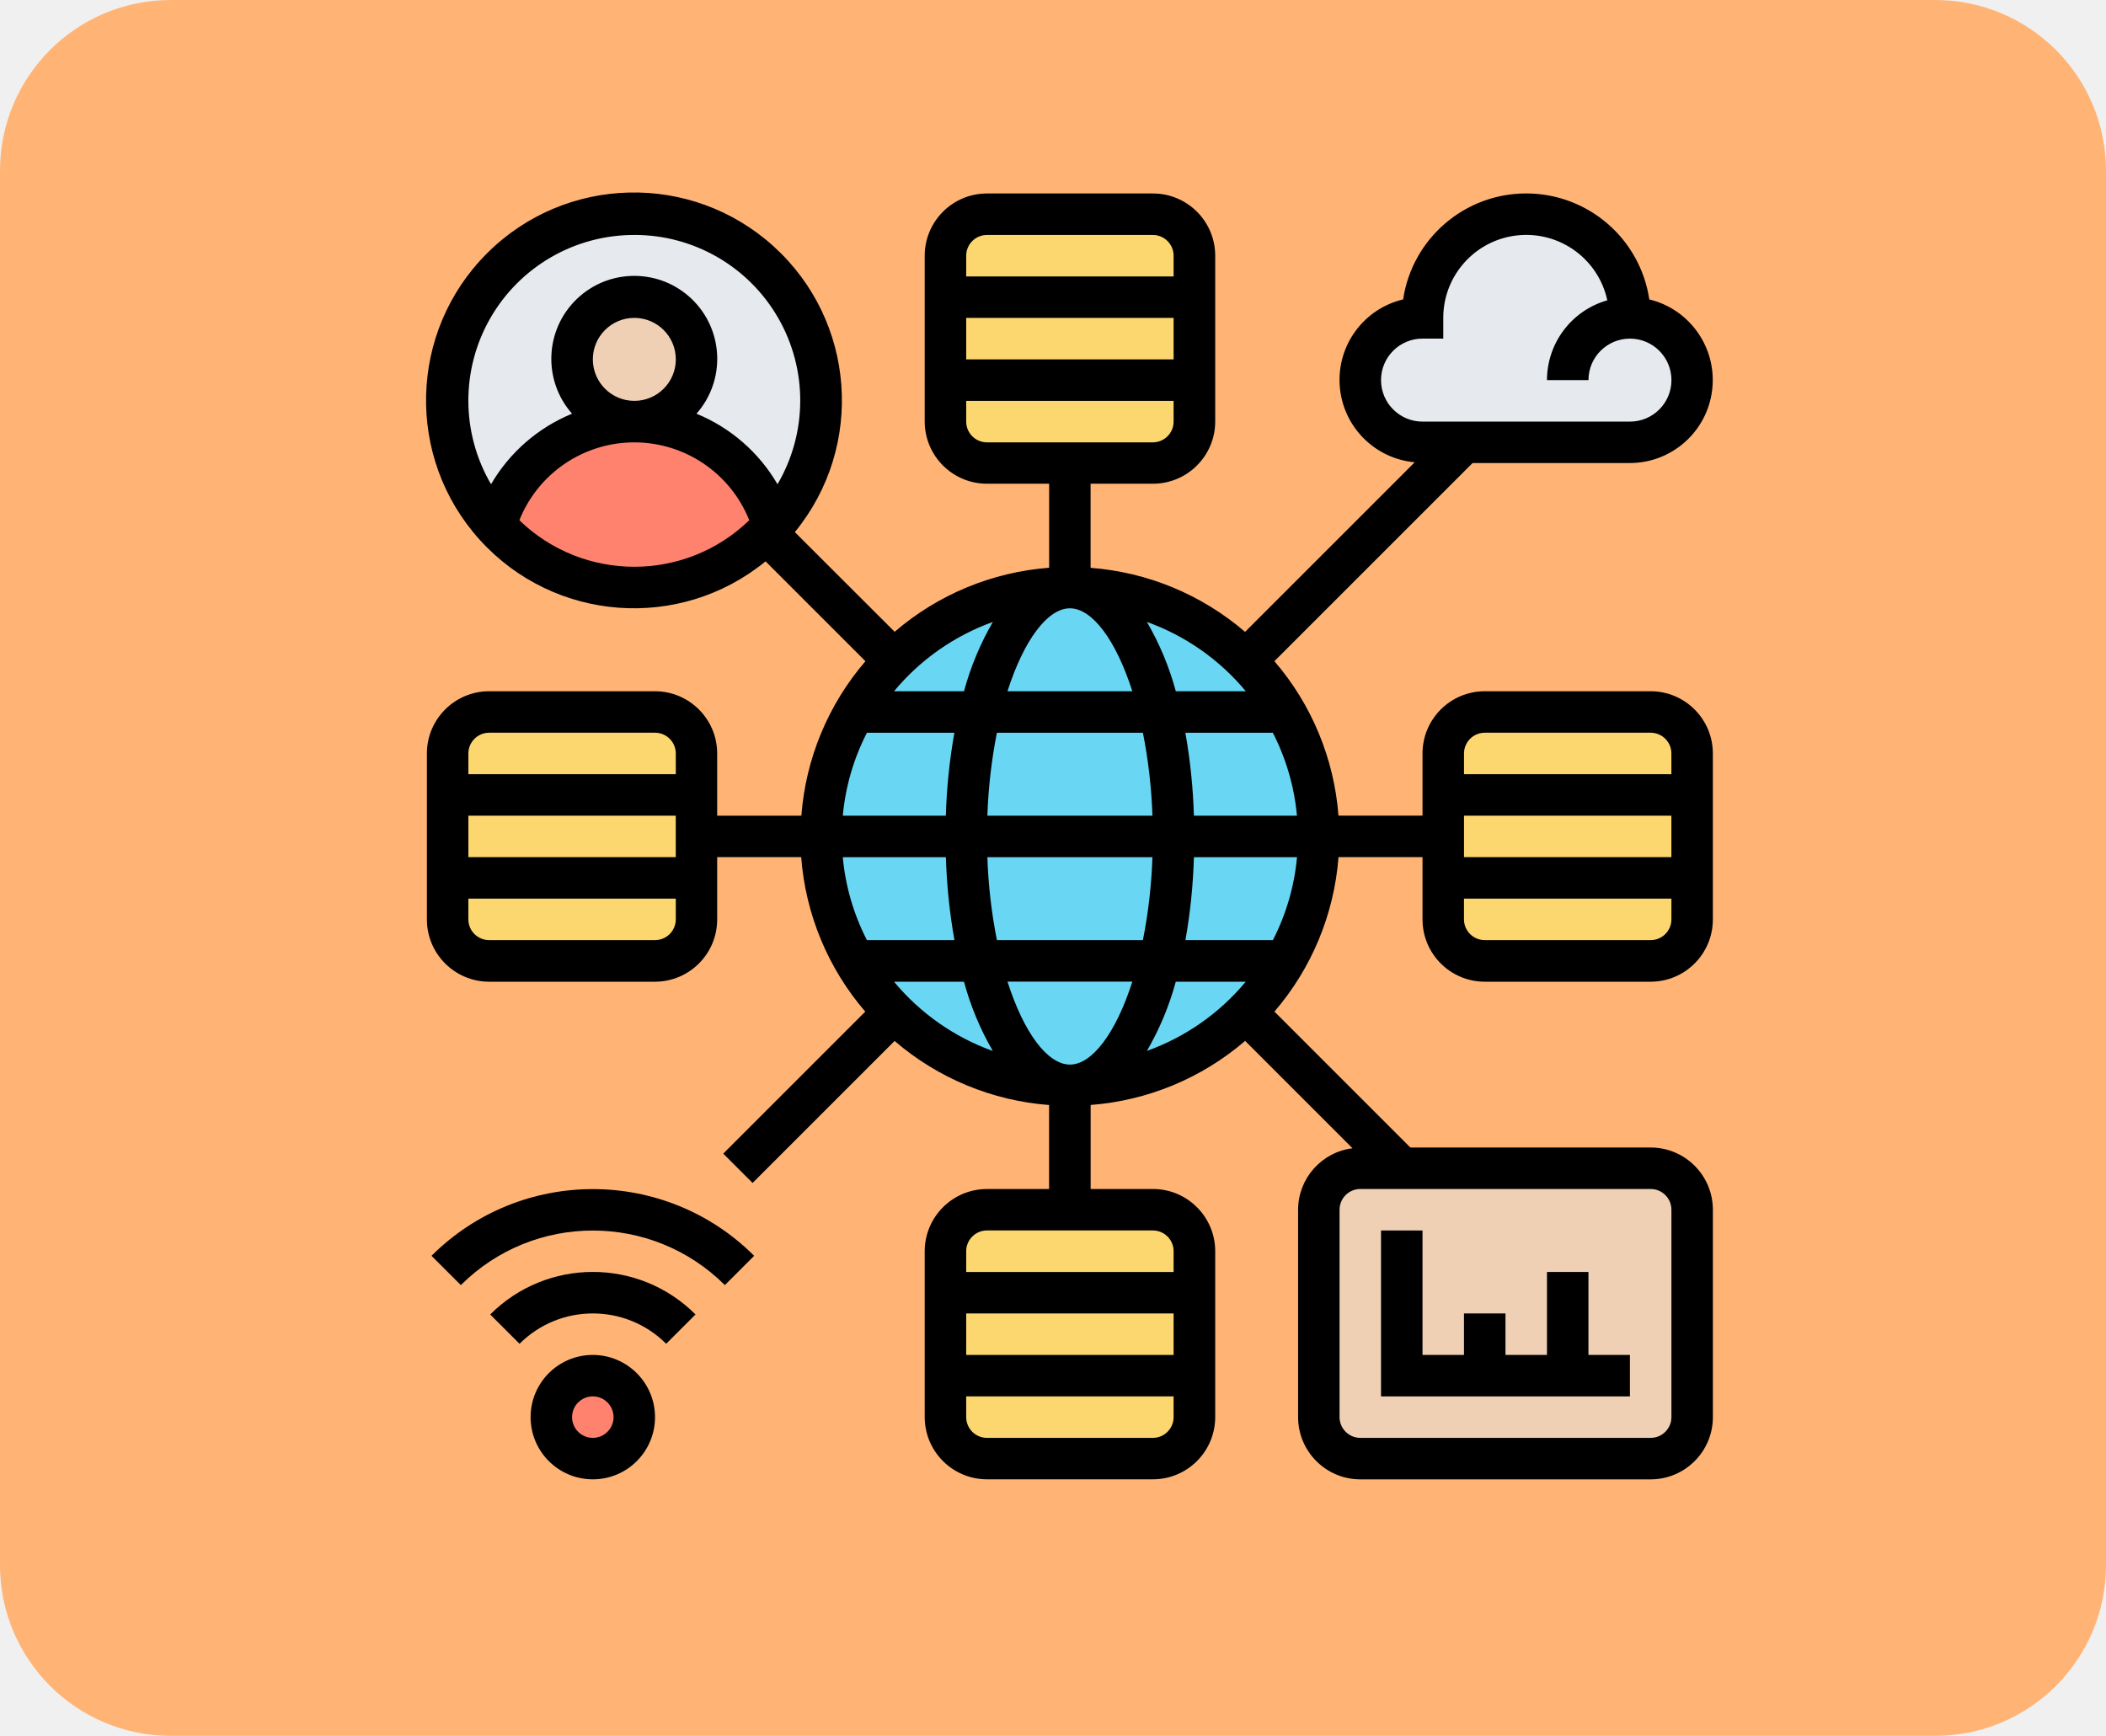
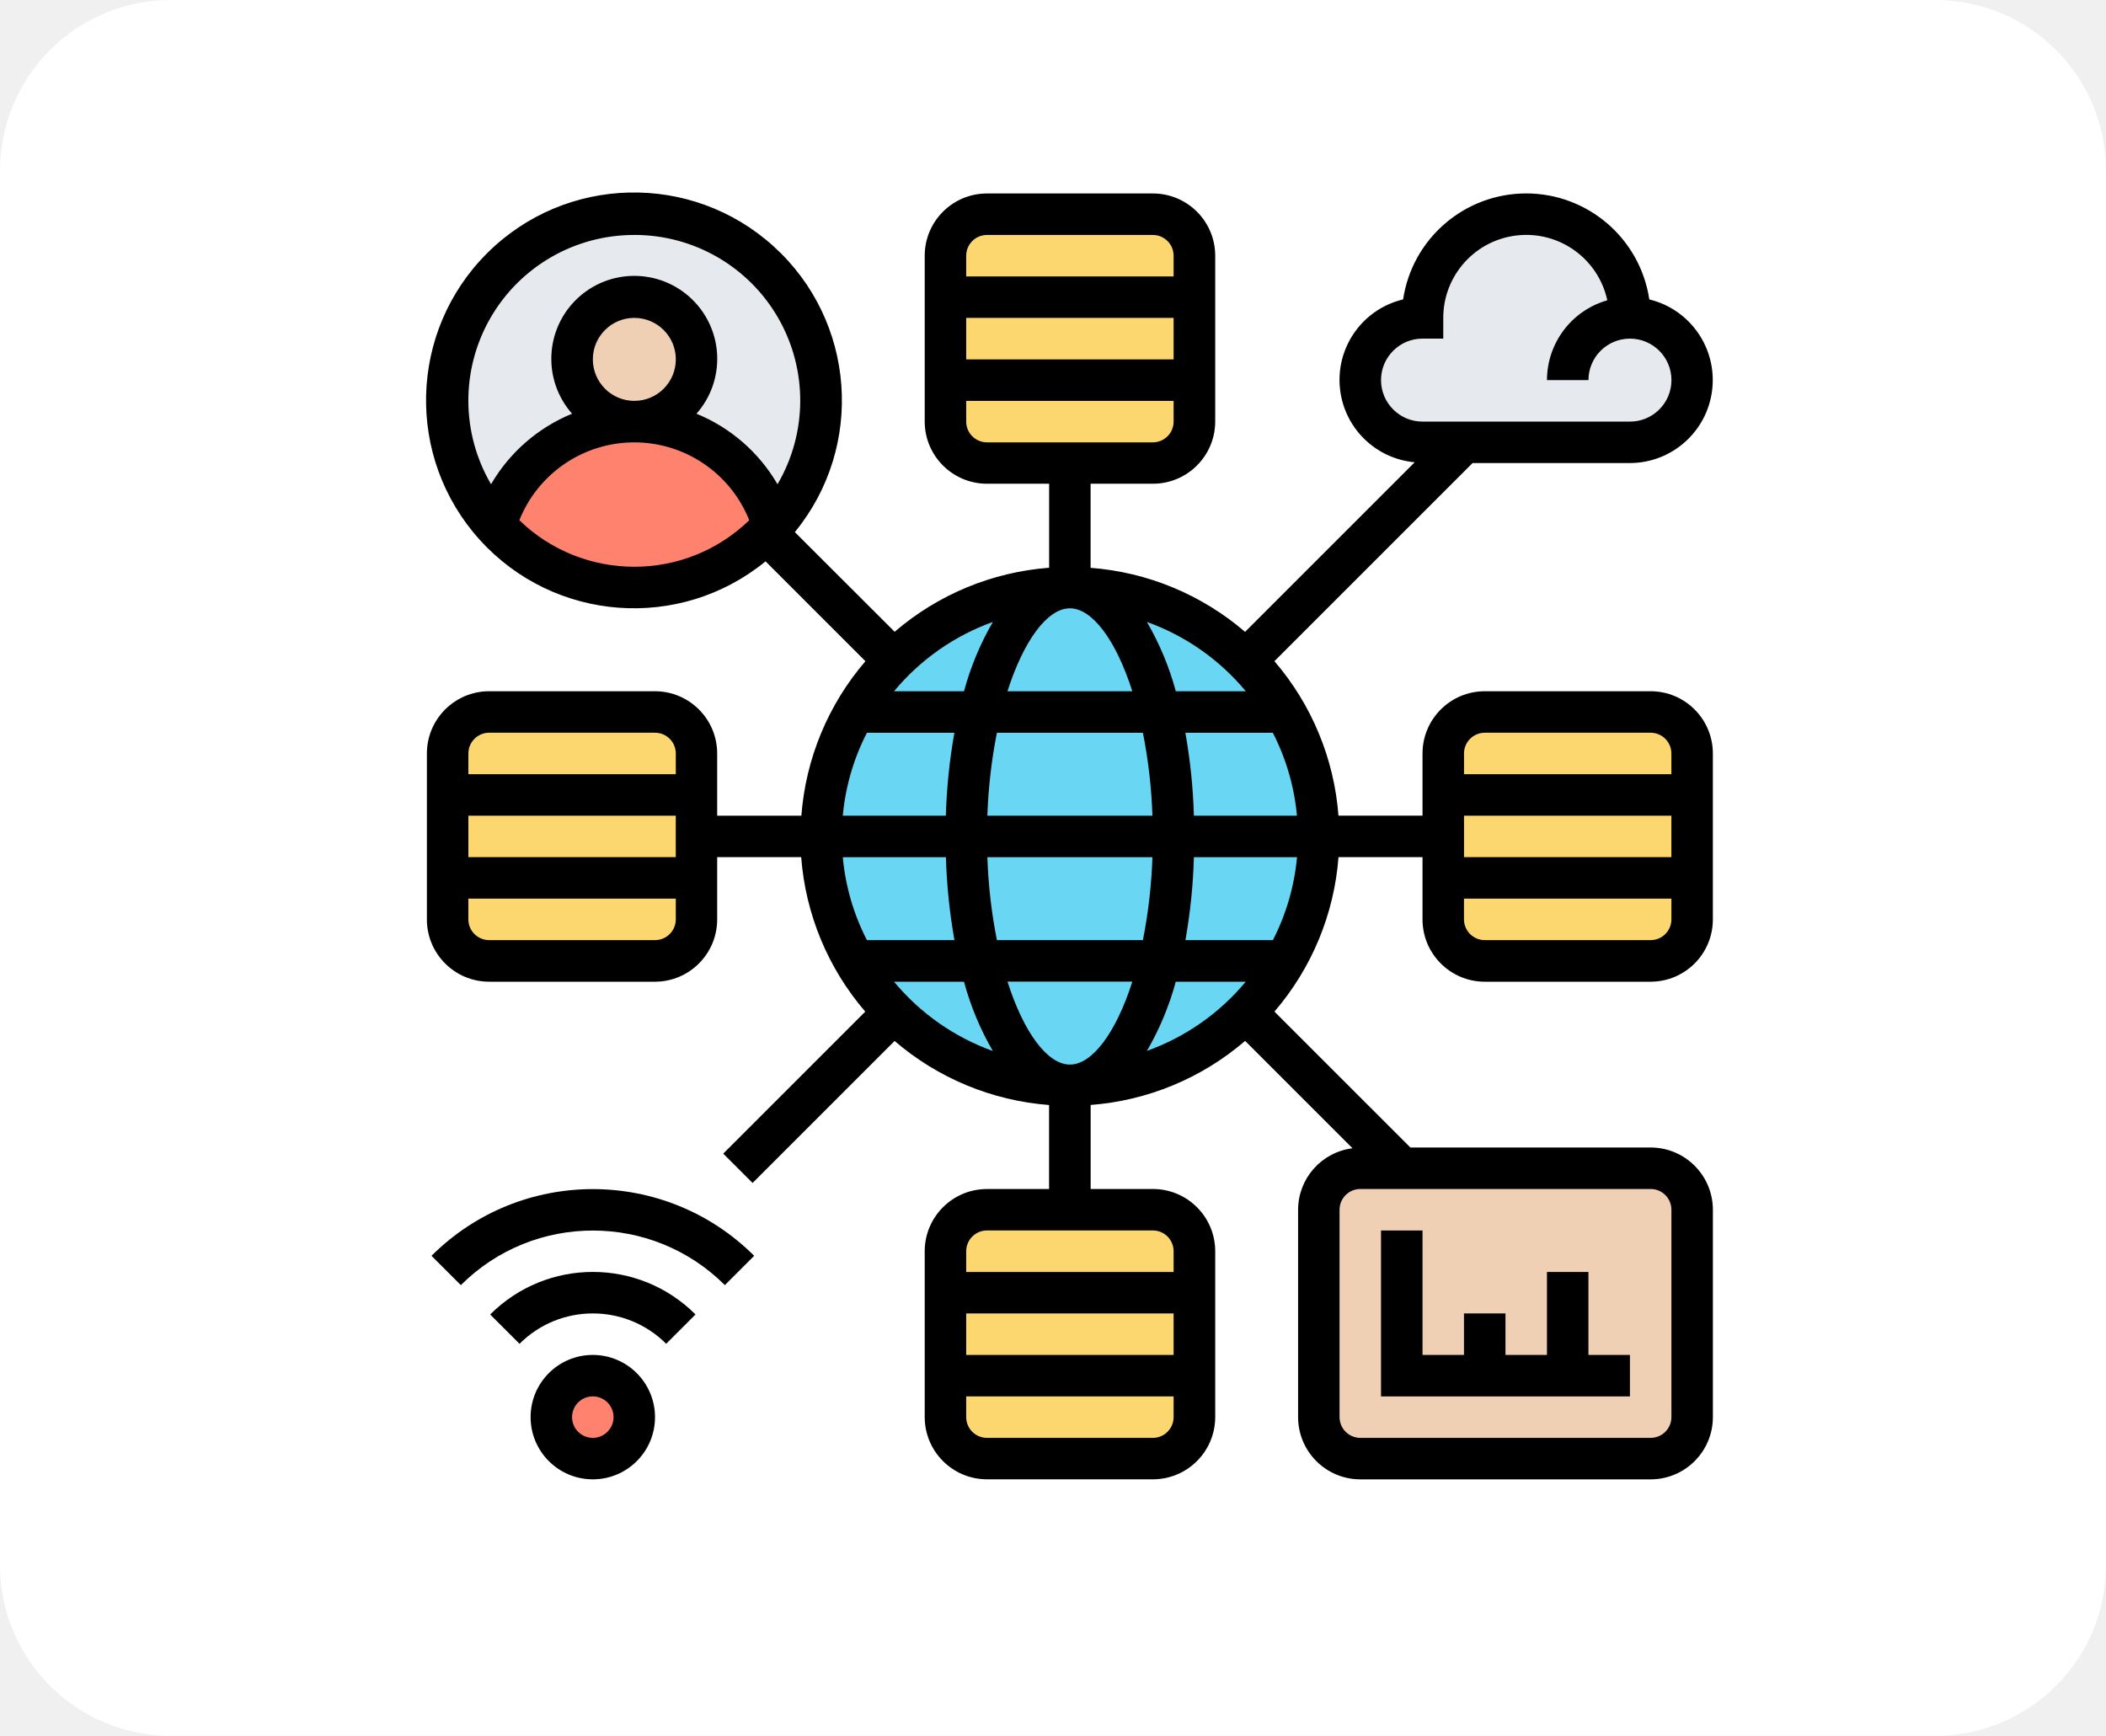
<svg xmlns="http://www.w3.org/2000/svg" width="74" height="61" viewBox="0 0 74 61">
-   <g id="Grupo_1070550" data-name="Grupo 1070550" transform="translate(-1031 -1450.201)">
-     <g id="Grupo_1070056" data-name="Grupo 1070056" transform="translate(0 62)">
-       <g id="Grupo_1070030" data-name="Grupo 1070030" transform="translate(0 -511)">
-         <rect id="Rectángulo_373660" data-name="Rectángulo 373660" width="74" height="61" rx="6" transform="translate(1031 1899.201)" fill="#ffb476" />
+   <g id="Grupo_1070747" data-name="Grupo 1070747" transform="translate(-1031 -1462)">
+     <rect id="Rectángulo_373660" data-name="Rectángulo 373660" width="74" height="61" rx="6" transform="translate(1031 1462)" fill="#fff" />
+     <g id="Grupo_1070048" data-name="Grupo 1070048" transform="translate(1046.729 1469.527)">
+       <circle id="Elipse_8326" data-name="Elipse 8326" cx="8.5" cy="8.5" r="8.5" transform="translate(13.271 13.271)" fill="#69d6f4" />
+       <g id="Grupo_1070047" data-name="Grupo 1070047">
+         <path id="Trazado_773780" data-name="Trazado 773780" d="M57.288,34.746H51.458A1.457,1.457,0,0,1,50,33.288V27.458A1.457,1.457,0,0,1,51.458,26h5.831a1.457,1.457,0,0,1,1.458,1.458v5.831A1.457,1.457,0,0,1,57.288,34.746Z" transform="translate(-15.016 -8.508)" fill="#fcd770" />
+         <path id="Trazado_773781" data-name="Trazado 773781" d="M33.288,58.746H27.458A1.457,1.457,0,0,1,26,57.288V51.458A1.457,1.457,0,0,1,27.458,50h5.831a1.457,1.457,0,0,1,1.458,1.458v5.831A1.457,1.457,0,0,1,33.288,58.746Z" transform="translate(-8.508 -15.016)" fill="#fcd770" />
+         <path id="Trazado_773782" data-name="Trazado 773782" d="M9.288,34.746H3.458A1.457,1.457,0,0,1,2,33.288V27.458A1.457,1.457,0,0,1,3.458,26H9.288a1.457,1.457,0,0,1,1.458,1.458v5.831A1.457,1.457,0,0,1,9.288,34.746Z" transform="translate(-2 -8.508)" fill="#fcd770" />
+         <path id="Trazado_773783" data-name="Trazado 773783" d="M33.288,10.746H27.458A1.457,1.457,0,0,1,26,9.288V3.458A1.457,1.457,0,0,1,27.458,2h5.831a1.457,1.457,0,0,1,1.458,1.458V9.288A1.457,1.457,0,0,1,33.288,10.746Z" transform="translate(-8.508 -2)" fill="#fcd770" />
      </g>
-       <g id="big-data" transform="translate(1045 1394)">
-         <g id="Grupo_1070048" data-name="Grupo 1070048" transform="translate(1.729 1.729)">
-           <circle id="Elipse_8326" data-name="Elipse 8326" cx="8.5" cy="8.5" r="8.5" transform="translate(13.271 13.271)" fill="#69d6f4" />
-           <g id="Grupo_1070047" data-name="Grupo 1070047">
-             <path id="Trazado_773780" data-name="Trazado 773780" d="M57.288,34.746H51.458A1.457,1.457,0,0,1,50,33.288V27.458A1.457,1.457,0,0,1,51.458,26h5.831a1.457,1.457,0,0,1,1.458,1.458v5.831A1.457,1.457,0,0,1,57.288,34.746Z" transform="translate(-15.016 -8.508)" fill="#fcd770" />
-             <path id="Trazado_773781" data-name="Trazado 773781" d="M33.288,58.746H27.458A1.457,1.457,0,0,1,26,57.288V51.458A1.457,1.457,0,0,1,27.458,50h5.831a1.457,1.457,0,0,1,1.458,1.458v5.831A1.457,1.457,0,0,1,33.288,58.746Z" transform="translate(-8.508 -15.016)" fill="#fcd770" />
-             <path id="Trazado_773782" data-name="Trazado 773782" d="M9.288,34.746H3.458A1.457,1.457,0,0,1,2,33.288V27.458A1.457,1.457,0,0,1,3.458,26H9.288a1.457,1.457,0,0,1,1.458,1.458v5.831A1.457,1.457,0,0,1,9.288,34.746Z" transform="translate(-2 -8.508)" fill="#fcd770" />
-             <path id="Trazado_773783" data-name="Trazado 773783" d="M33.288,10.746H27.458A1.457,1.457,0,0,1,26,9.288V3.458A1.457,1.457,0,0,1,27.458,2h5.831a1.457,1.457,0,0,1,1.458,1.458V9.288A1.457,1.457,0,0,1,33.288,10.746Z" transform="translate(-8.508 -2)" fill="#fcd770" />
-           </g>
-           <ellipse id="Elipse_8327" data-name="Elipse 8327" cx="1.5" cy="1" rx="1.5" ry="1" transform="translate(3.271 41.271)" fill="#ff826e" />
-           <path id="Trazado_773784" data-name="Trazado 773784" d="M55.475,5.644a2.186,2.186,0,1,1,0,4.373H48.186a2.186,2.186,0,1,1,0-4.373,3.644,3.644,0,0,1,7.288,0Z" transform="translate(-13.931 -2)" fill="#e6e9ed" />
-           <circle id="Elipse_8328" data-name="Elipse 8328" cx="6.5" cy="6.5" r="6.5" transform="translate(0.271 0.271)" fill="#e6e9ed" />
-           <path id="Trazado_773785" data-name="Trazado 773785" d="M9.18,12a5.09,5.09,0,0,1,4.883,3.637l.007.007c-.087.087-.168.175-.255.262a6.554,6.554,0,0,1-9.526-.262l.007-.007A5.09,5.09,0,0,1,9.18,12Z" transform="translate(-2.621 -4.712)" fill="#ff826e" />
-           <circle id="Elipse_8329" data-name="Elipse 8329" cx="2" cy="2" r="2" transform="translate(4.271 3.271)" fill="#f0d0b4" />
-           <path id="Trazado_773786" data-name="Trazado 773786" d="M57.119,49.458v7.288A1.462,1.462,0,0,1,55.661,58.2h-10.2A1.462,1.462,0,0,1,44,56.746V49.458A1.462,1.462,0,0,1,45.458,48h10.2A1.462,1.462,0,0,1,57.119,49.458Z" transform="translate(-13.389 -14.474)" fill="#f0d0b4" />
-         </g>
-         <g id="Grupo_1070049" data-name="Grupo 1070049" transform="translate(1 1)">
-           <path id="Trazado_773787" data-name="Trazado 773787" d="M8.186,57a2.186,2.186,0,1,0,2.186,2.186A2.189,2.189,0,0,0,8.186,57Zm0,2.915a.729.729,0,1,1,.729-.729A.73.73,0,0,1,8.186,59.915Z" transform="translate(-2.356 -16.185)" />
-           <path id="Trazado_773788" data-name="Trazado 773788" d="M4.051,54.494l1.031,1.031a3.644,3.644,0,0,1,5.153,0l1.031-1.031a5.1,5.1,0,0,0-7.214,0Z" transform="translate(-1.827 -15.101)" />
-           <path id="Trazado_773789" data-name="Trazado 773789" d="M1.222,51.35,2.253,52.38a6.568,6.568,0,0,1,9.277,0L12.56,51.35a8.027,8.027,0,0,0-11.338,0Z" transform="translate(-1.06 -14.018)" />
-           <path id="Trazado_773790" data-name="Trazado 773790" d="M55.746,55.373H54.288V52.458H52.831v2.915H51.373V53.915H49.915v1.458H48.458V51H47v5.831h8.746Z" transform="translate(-13.474 -14.558)" />
-           <path id="Trazado_773791" data-name="Trazado 773791" d="M44,18.492H38.17a2.189,2.189,0,0,0-2.186,2.186v2.186H33.031a9.421,9.421,0,0,0-2.251-5.428l6.963-6.963h5.529a2.916,2.916,0,0,0,.681-5.75,4.374,4.374,0,0,0-8.651,0,2.907,2.907,0,0,0,.407,5.723l-5.96,5.96a9.423,9.423,0,0,0-5.428-2.251V11.2h2.186A2.189,2.189,0,0,0,28.7,9.017V3.186A2.189,2.189,0,0,0,26.509,1H20.678a2.189,2.189,0,0,0-2.186,2.186V9.017A2.189,2.189,0,0,0,20.678,11.2h2.186v2.952a9.421,9.421,0,0,0-5.428,2.251L13.929,12.9A7.306,7.306,0,1,0,12.9,13.928l3.509,3.509a9.423,9.423,0,0,0-2.251,5.428H11.2V20.678a2.189,2.189,0,0,0-2.186-2.186H3.186A2.189,2.189,0,0,0,1,20.678v5.831A2.189,2.189,0,0,0,3.186,28.7H9.017A2.189,2.189,0,0,0,11.2,26.509V24.323h2.952a9.421,9.421,0,0,0,2.251,5.428l-4.99,4.99,1.031,1.031,4.99-4.99a9.423,9.423,0,0,0,5.428,2.251v2.952H20.678a2.189,2.189,0,0,0-2.186,2.186V44a2.189,2.189,0,0,0,2.186,2.186h5.831A2.189,2.189,0,0,0,28.7,44V38.17a2.189,2.189,0,0,0-2.186-2.186H24.323V33.031a9.421,9.421,0,0,0,5.428-2.251l3.773,3.773a2.182,2.182,0,0,0-1.912,2.159V44A2.189,2.189,0,0,0,33.8,46.188H44A2.189,2.189,0,0,0,46.187,44V36.713A2.189,2.189,0,0,0,44,34.526H35.557L30.781,29.75a9.423,9.423,0,0,0,2.251-5.428h2.952v2.186A2.189,2.189,0,0,0,38.17,28.7H44a2.189,2.189,0,0,0,2.186-2.186V20.678A2.189,2.189,0,0,0,44,18.492ZM27.238,6.831H19.95V5.373h7.288ZM20.678,2.458h5.831a.73.73,0,0,1,.729.729v.729H19.95V3.186A.73.73,0,0,1,20.678,2.458ZM19.95,9.017V8.288h7.288v.729a.73.73,0,0,1-.729.729H20.678A.73.73,0,0,1,19.95,9.017ZM3.186,19.95H9.017a.73.73,0,0,1,.729.729v.729H2.458v-.729A.73.73,0,0,1,3.186,19.95Zm6.559,2.915v1.458H2.458V22.865Zm-.729,4.373H3.186a.73.73,0,0,1-.729-.729V25.78H9.746v.729A.73.73,0,0,1,9.017,27.238ZM19.95,40.357h7.288v1.458H19.95Zm6.559,4.373H20.678A.73.73,0,0,1,19.95,44v-.729h7.288V44A.73.73,0,0,1,26.509,44.73Zm.729-6.559V38.9H19.95V38.17a.73.73,0,0,1,.729-.729h5.831A.73.73,0,0,1,27.238,38.17Zm-3.644-6.559c-.783,0-1.618-1.113-2.193-2.915h4.387c-.576,1.8-1.41,2.915-2.194,2.915Zm-2.565-4.373a18.073,18.073,0,0,1-.335-2.915h5.8a18.155,18.155,0,0,1-.335,2.915Zm-5.415-2.915h3.623a19.988,19.988,0,0,0,.3,2.915H16.462a7.93,7.93,0,0,1-.848-2.915Zm7.98-8.746c.783,0,1.618,1.113,2.193,2.915H21.4c.576-1.8,1.41-2.915,2.194-2.915Zm2.565,4.373a18.073,18.073,0,0,1,.335,2.915h-5.8a18.156,18.156,0,0,1,.335-2.915Zm-6.922,2.915H15.614a7.944,7.944,0,0,1,.848-2.915h3.073a19.888,19.888,0,0,0-.3,2.915Zm8.714,1.458h3.623a7.944,7.944,0,0,1-.848,2.915H27.653A19.889,19.889,0,0,0,27.951,24.323Zm0-1.458a19.988,19.988,0,0,0-.3-2.915h3.073a7.958,7.958,0,0,1,.848,2.915ZM34.526,7.559A1.459,1.459,0,0,1,35.984,6.1h.729V5.373a2.915,2.915,0,0,1,5.764-.619,2.92,2.92,0,0,0-2.12,2.805h1.458a1.458,1.458,0,1,1,1.458,1.458H35.984A1.459,1.459,0,0,1,34.526,7.559ZM29.774,18.492H27.315A10.073,10.073,0,0,0,26.3,16.057,8.053,8.053,0,0,1,29.774,18.492Zm-8.887-2.435a10.1,10.1,0,0,0-1.014,2.435H17.415A8.044,8.044,0,0,1,20.887,16.057Zm-12.6-13.6a5.819,5.819,0,0,1,5.033,8.761,5.872,5.872,0,0,0-2.847-2.479,2.915,2.915,0,1,0-4.372,0,5.876,5.876,0,0,0-2.847,2.479,5.82,5.82,0,0,1,5.033-8.76ZM6.831,6.831A1.458,1.458,0,1,1,8.288,8.288,1.459,1.459,0,0,1,6.831,6.831ZM4.249,12.483a4.349,4.349,0,0,1,8.078,0,5.806,5.806,0,0,1-8.078,0ZM17.414,28.7h2.458a10.072,10.072,0,0,0,1.014,2.435A8.053,8.053,0,0,1,17.414,28.7ZM26.3,31.131A10.1,10.1,0,0,0,27.314,28.7h2.458A8.044,8.044,0,0,1,26.3,31.131ZM44.73,36.713V44A.73.73,0,0,1,44,44.73H33.8A.73.73,0,0,1,33.069,44V36.713a.73.73,0,0,1,.729-.729H44A.73.73,0,0,1,44.73,36.713ZM38.17,19.95H44a.73.73,0,0,1,.729.729v.729H37.442v-.729A.73.73,0,0,1,38.17,19.95Zm6.559,2.915v1.458H37.442V22.865ZM44,27.238H38.17a.73.73,0,0,1-.729-.729V25.78H44.73v.729A.73.73,0,0,1,44,27.238Z" transform="translate(-1 -1)" />
-         </g>
-       </g>
+       <ellipse id="Elipse_8327" data-name="Elipse 8327" cx="1.5" cy="1" rx="1.5" ry="1" transform="translate(3.271 41.271)" fill="#ff826e" />
+       <path id="Trazado_773784" data-name="Trazado 773784" d="M55.475,5.644a2.186,2.186,0,1,1,0,4.373H48.186a2.186,2.186,0,1,1,0-4.373,3.644,3.644,0,0,1,7.288,0Z" transform="translate(-13.931 -2)" fill="#e6e9ed" />
+       <circle id="Elipse_8328" data-name="Elipse 8328" cx="6.5" cy="6.5" r="6.5" transform="translate(0.271 0.271)" fill="#e6e9ed" />
+       <path id="Trazado_773785" data-name="Trazado 773785" d="M9.18,12a5.09,5.09,0,0,1,4.883,3.637l.007.007c-.087.087-.168.175-.255.262a6.554,6.554,0,0,1-9.526-.262l.007-.007A5.09,5.09,0,0,1,9.18,12Z" transform="translate(-2.621 -4.712)" fill="#ff826e" />
+       <circle id="Elipse_8329" data-name="Elipse 8329" cx="2" cy="2" r="2" transform="translate(4.271 3.271)" fill="#f0d0b4" />
+       <path id="Trazado_773786" data-name="Trazado 773786" d="M57.119,49.458v7.288A1.462,1.462,0,0,1,55.661,58.2h-10.2A1.462,1.462,0,0,1,44,56.746V49.458A1.462,1.462,0,0,1,45.458,48h10.2A1.462,1.462,0,0,1,57.119,49.458Z" transform="translate(-13.389 -14.474)" fill="#f0d0b4" />
+     </g>
+     <g id="Grupo_1070049" data-name="Grupo 1070049" transform="translate(1046 1468.799)">
+       <path id="Trazado_773787" data-name="Trazado 773787" d="M8.186,57a2.186,2.186,0,1,0,2.186,2.186A2.189,2.189,0,0,0,8.186,57Zm0,2.915a.729.729,0,1,1,.729-.729A.73.73,0,0,1,8.186,59.915Z" transform="translate(-2.356 -16.185)" />
+       <path id="Trazado_773788" data-name="Trazado 773788" d="M4.051,54.494l1.031,1.031a3.644,3.644,0,0,1,5.153,0l1.031-1.031a5.1,5.1,0,0,0-7.214,0Z" transform="translate(-1.827 -15.101)" />
+       <path id="Trazado_773789" data-name="Trazado 773789" d="M1.222,51.35,2.253,52.38a6.568,6.568,0,0,1,9.277,0L12.56,51.35a8.027,8.027,0,0,0-11.338,0Z" transform="translate(-1.06 -14.018)" />
+       <path id="Trazado_773790" data-name="Trazado 773790" d="M55.746,55.373H54.288V52.458H52.831v2.915H51.373V53.915H49.915v1.458H48.458V51H47v5.831h8.746Z" transform="translate(-13.474 -14.558)" />
+       <path id="Trazado_773791" data-name="Trazado 773791" d="M44,18.492H38.17a2.189,2.189,0,0,0-2.186,2.186v2.186H33.031a9.421,9.421,0,0,0-2.251-5.428l6.963-6.963h5.529a2.916,2.916,0,0,0,.681-5.75,4.374,4.374,0,0,0-8.651,0,2.907,2.907,0,0,0,.407,5.723l-5.96,5.96a9.423,9.423,0,0,0-5.428-2.251V11.2h2.186A2.189,2.189,0,0,0,28.7,9.017V3.186A2.189,2.189,0,0,0,26.509,1H20.678a2.189,2.189,0,0,0-2.186,2.186V9.017A2.189,2.189,0,0,0,20.678,11.2h2.186v2.952a9.421,9.421,0,0,0-5.428,2.251L13.929,12.9A7.306,7.306,0,1,0,12.9,13.928l3.509,3.509a9.423,9.423,0,0,0-2.251,5.428H11.2V20.678a2.189,2.189,0,0,0-2.186-2.186H3.186A2.189,2.189,0,0,0,1,20.678v5.831A2.189,2.189,0,0,0,3.186,28.7H9.017A2.189,2.189,0,0,0,11.2,26.509V24.323h2.952a9.421,9.421,0,0,0,2.251,5.428l-4.99,4.99,1.031,1.031,4.99-4.99a9.423,9.423,0,0,0,5.428,2.251v2.952H20.678a2.189,2.189,0,0,0-2.186,2.186V44a2.189,2.189,0,0,0,2.186,2.186h5.831A2.189,2.189,0,0,0,28.7,44V38.17a2.189,2.189,0,0,0-2.186-2.186H24.323V33.031a9.421,9.421,0,0,0,5.428-2.251l3.773,3.773a2.182,2.182,0,0,0-1.912,2.159V44A2.189,2.189,0,0,0,33.8,46.188H44A2.189,2.189,0,0,0,46.187,44V36.713A2.189,2.189,0,0,0,44,34.526H35.557L30.781,29.75a9.423,9.423,0,0,0,2.251-5.428h2.952v2.186A2.189,2.189,0,0,0,38.17,28.7H44a2.189,2.189,0,0,0,2.186-2.186V20.678A2.189,2.189,0,0,0,44,18.492ZM27.238,6.831H19.95V5.373h7.288ZM20.678,2.458h5.831a.73.73,0,0,1,.729.729v.729H19.95V3.186A.73.73,0,0,1,20.678,2.458ZM19.95,9.017V8.288h7.288v.729a.73.73,0,0,1-.729.729H20.678A.73.73,0,0,1,19.95,9.017ZM3.186,19.95H9.017a.73.73,0,0,1,.729.729v.729H2.458v-.729A.73.73,0,0,1,3.186,19.95Zm6.559,2.915v1.458H2.458V22.865Zm-.729,4.373H3.186a.73.73,0,0,1-.729-.729V25.78H9.746v.729A.73.73,0,0,1,9.017,27.238ZM19.95,40.357h7.288v1.458H19.95Zm6.559,4.373H20.678A.73.73,0,0,1,19.95,44v-.729h7.288V44A.73.73,0,0,1,26.509,44.73Zm.729-6.559V38.9H19.95V38.17a.73.73,0,0,1,.729-.729h5.831A.73.73,0,0,1,27.238,38.17Zm-3.644-6.559c-.783,0-1.618-1.113-2.193-2.915h4.387c-.576,1.8-1.41,2.915-2.194,2.915Zm-2.565-4.373a18.073,18.073,0,0,1-.335-2.915h5.8a18.155,18.155,0,0,1-.335,2.915Zm-5.415-2.915h3.623a19.988,19.988,0,0,0,.3,2.915H16.462a7.93,7.93,0,0,1-.848-2.915Zm7.98-8.746c.783,0,1.618,1.113,2.193,2.915H21.4c.576-1.8,1.41-2.915,2.194-2.915Zm2.565,4.373a18.073,18.073,0,0,1,.335,2.915h-5.8a18.156,18.156,0,0,1,.335-2.915Zm-6.922,2.915H15.614a7.944,7.944,0,0,1,.848-2.915h3.073a19.888,19.888,0,0,0-.3,2.915Zm8.714,1.458h3.623a7.944,7.944,0,0,1-.848,2.915H27.653A19.889,19.889,0,0,0,27.951,24.323Zm0-1.458a19.988,19.988,0,0,0-.3-2.915h3.073a7.958,7.958,0,0,1,.848,2.915ZM34.526,7.559A1.459,1.459,0,0,1,35.984,6.1h.729V5.373a2.915,2.915,0,0,1,5.764-.619,2.92,2.92,0,0,0-2.12,2.805h1.458a1.458,1.458,0,1,1,1.458,1.458H35.984A1.459,1.459,0,0,1,34.526,7.559ZM29.774,18.492H27.315A10.073,10.073,0,0,0,26.3,16.057,8.053,8.053,0,0,1,29.774,18.492Zm-8.887-2.435a10.1,10.1,0,0,0-1.014,2.435H17.415A8.044,8.044,0,0,1,20.887,16.057Zm-12.6-13.6a5.819,5.819,0,0,1,5.033,8.761,5.872,5.872,0,0,0-2.847-2.479,2.915,2.915,0,1,0-4.372,0,5.876,5.876,0,0,0-2.847,2.479,5.82,5.82,0,0,1,5.033-8.76ZM6.831,6.831A1.458,1.458,0,1,1,8.288,8.288,1.459,1.459,0,0,1,6.831,6.831ZM4.249,12.483a4.349,4.349,0,0,1,8.078,0,5.806,5.806,0,0,1-8.078,0ZM17.414,28.7h2.458a10.072,10.072,0,0,0,1.014,2.435A8.053,8.053,0,0,1,17.414,28.7ZM26.3,31.131A10.1,10.1,0,0,0,27.314,28.7h2.458A8.044,8.044,0,0,1,26.3,31.131ZM44.73,36.713V44A.73.73,0,0,1,44,44.73H33.8A.73.73,0,0,1,33.069,44V36.713a.73.73,0,0,1,.729-.729H44A.73.73,0,0,1,44.73,36.713ZM38.17,19.95H44a.73.73,0,0,1,.729.729v.729H37.442v-.729A.73.73,0,0,1,38.17,19.95Zm6.559,2.915v1.458H37.442V22.865ZM44,27.238H38.17a.73.73,0,0,1-.729-.729V25.78H44.73v.729A.73.73,0,0,1,44,27.238Z" transform="translate(-1 -1)" />
    </g>
  </g>
</svg>
